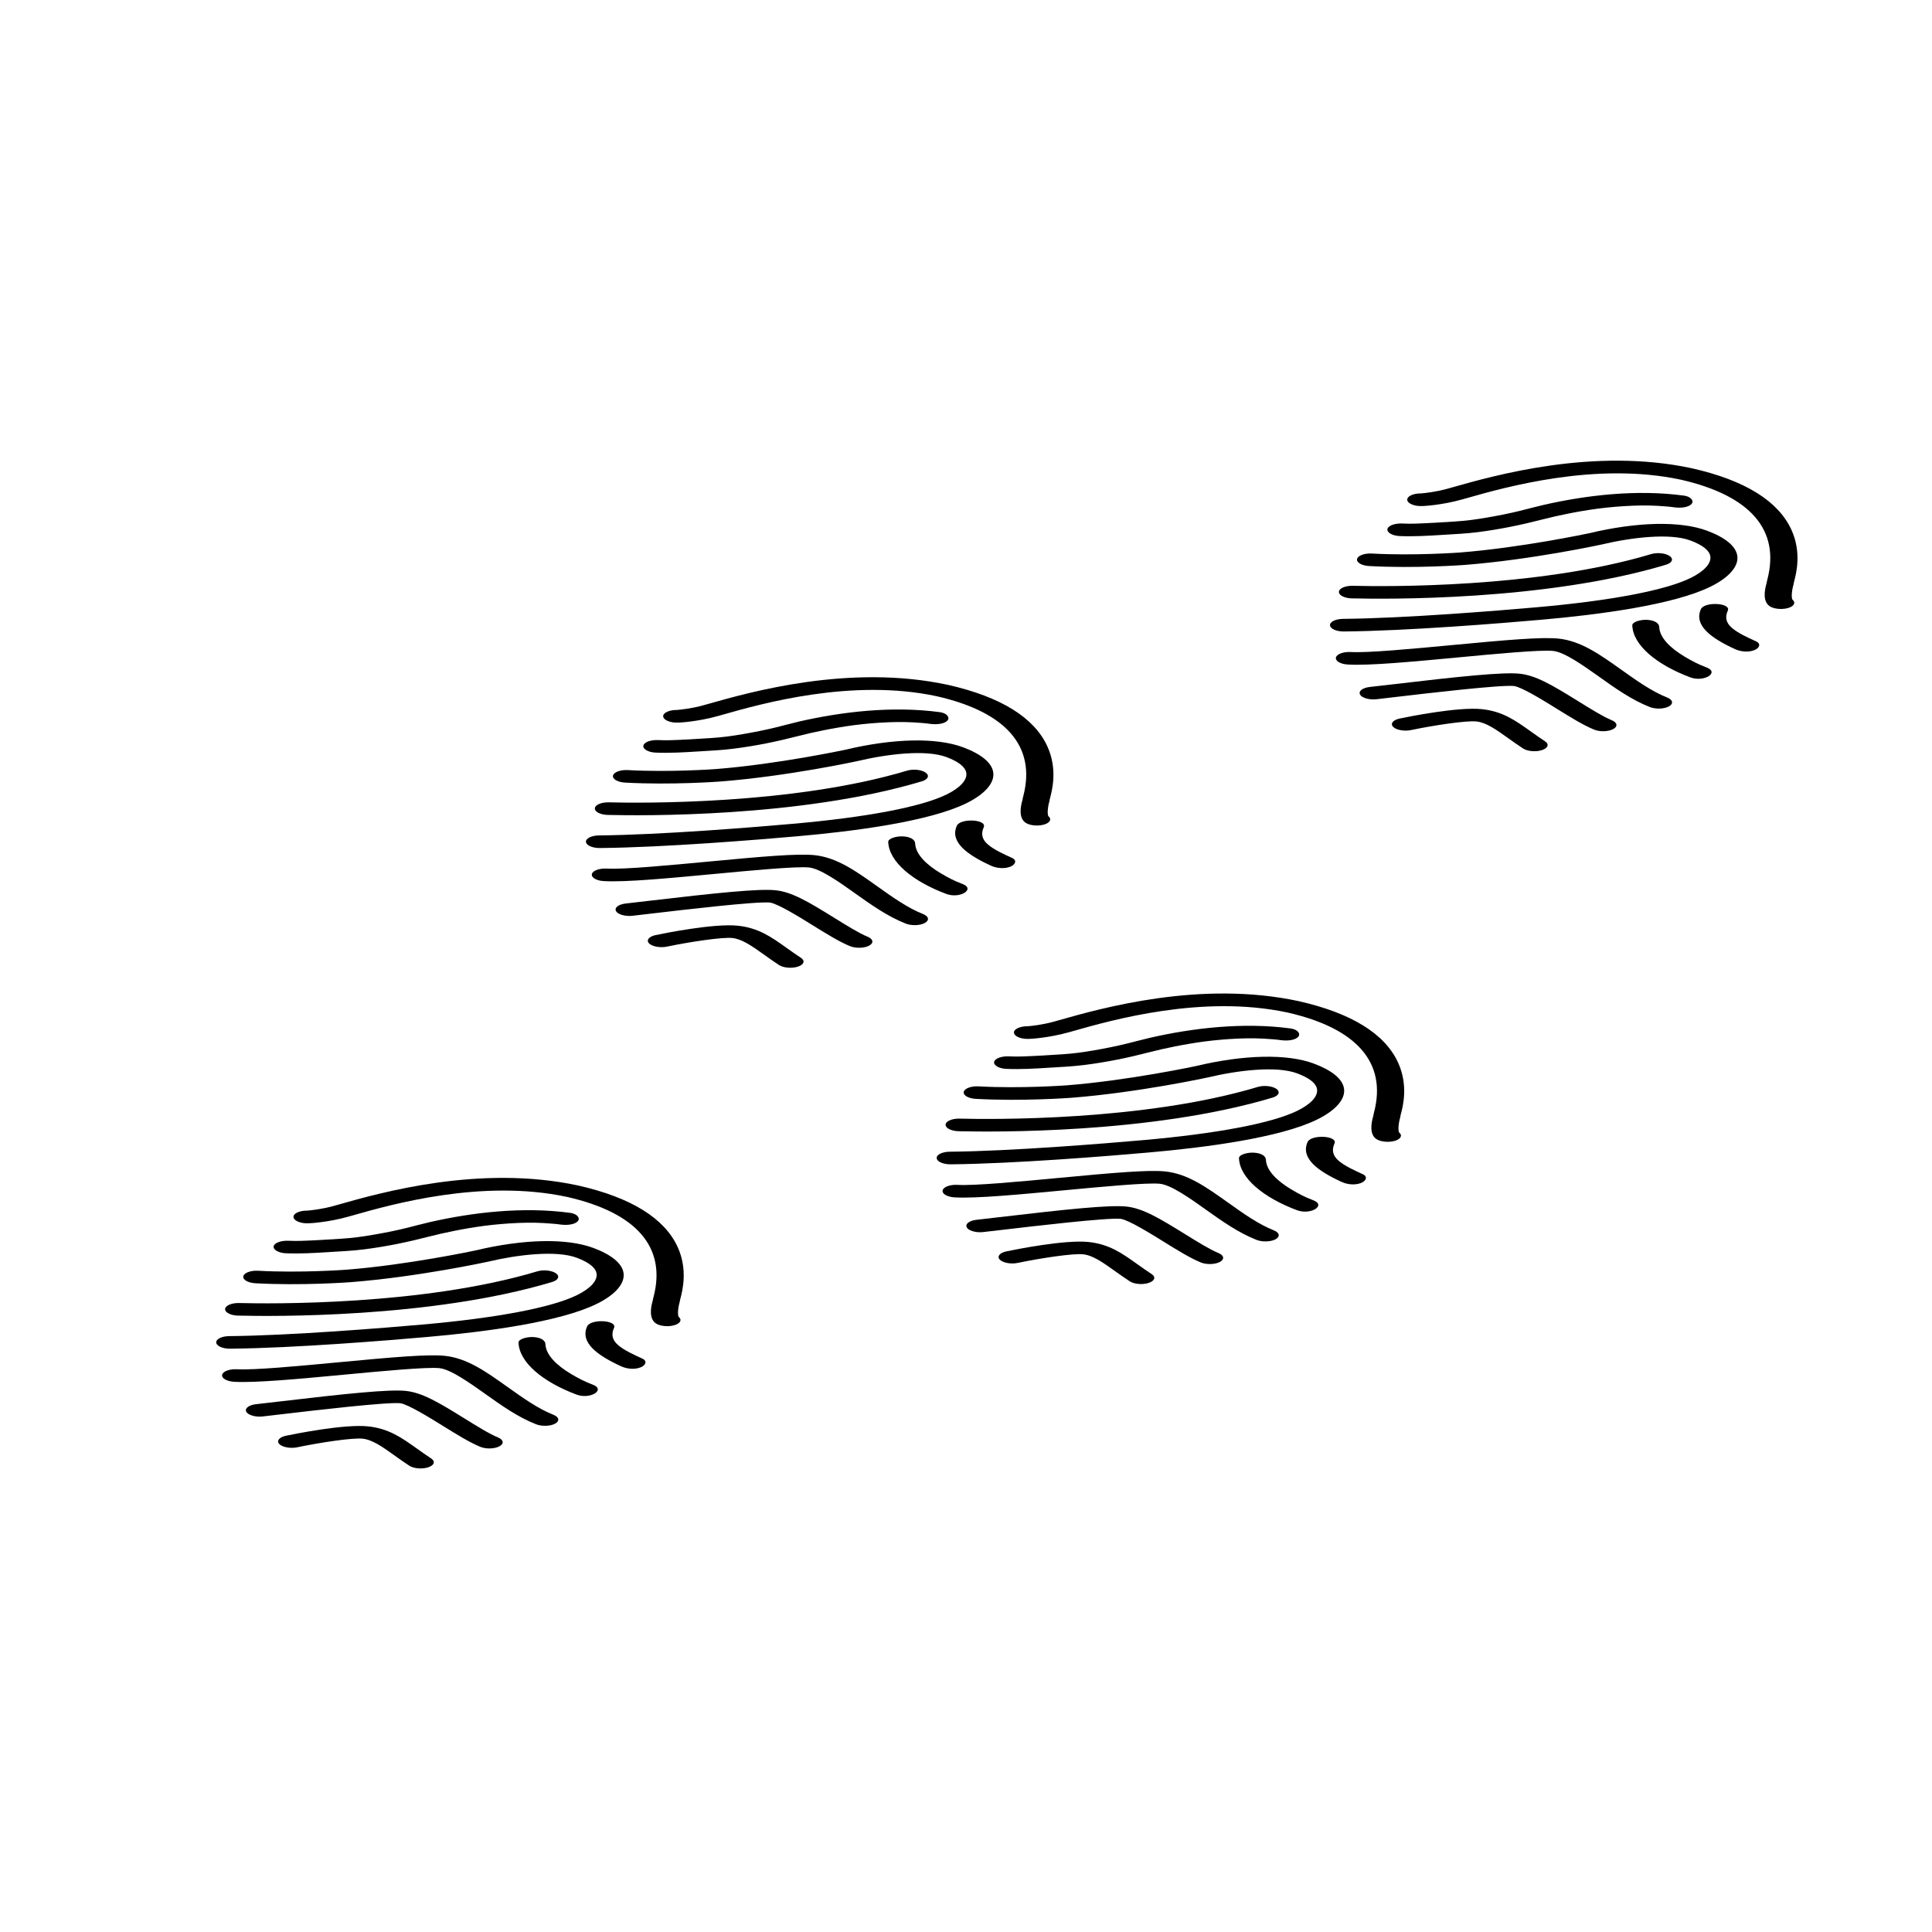
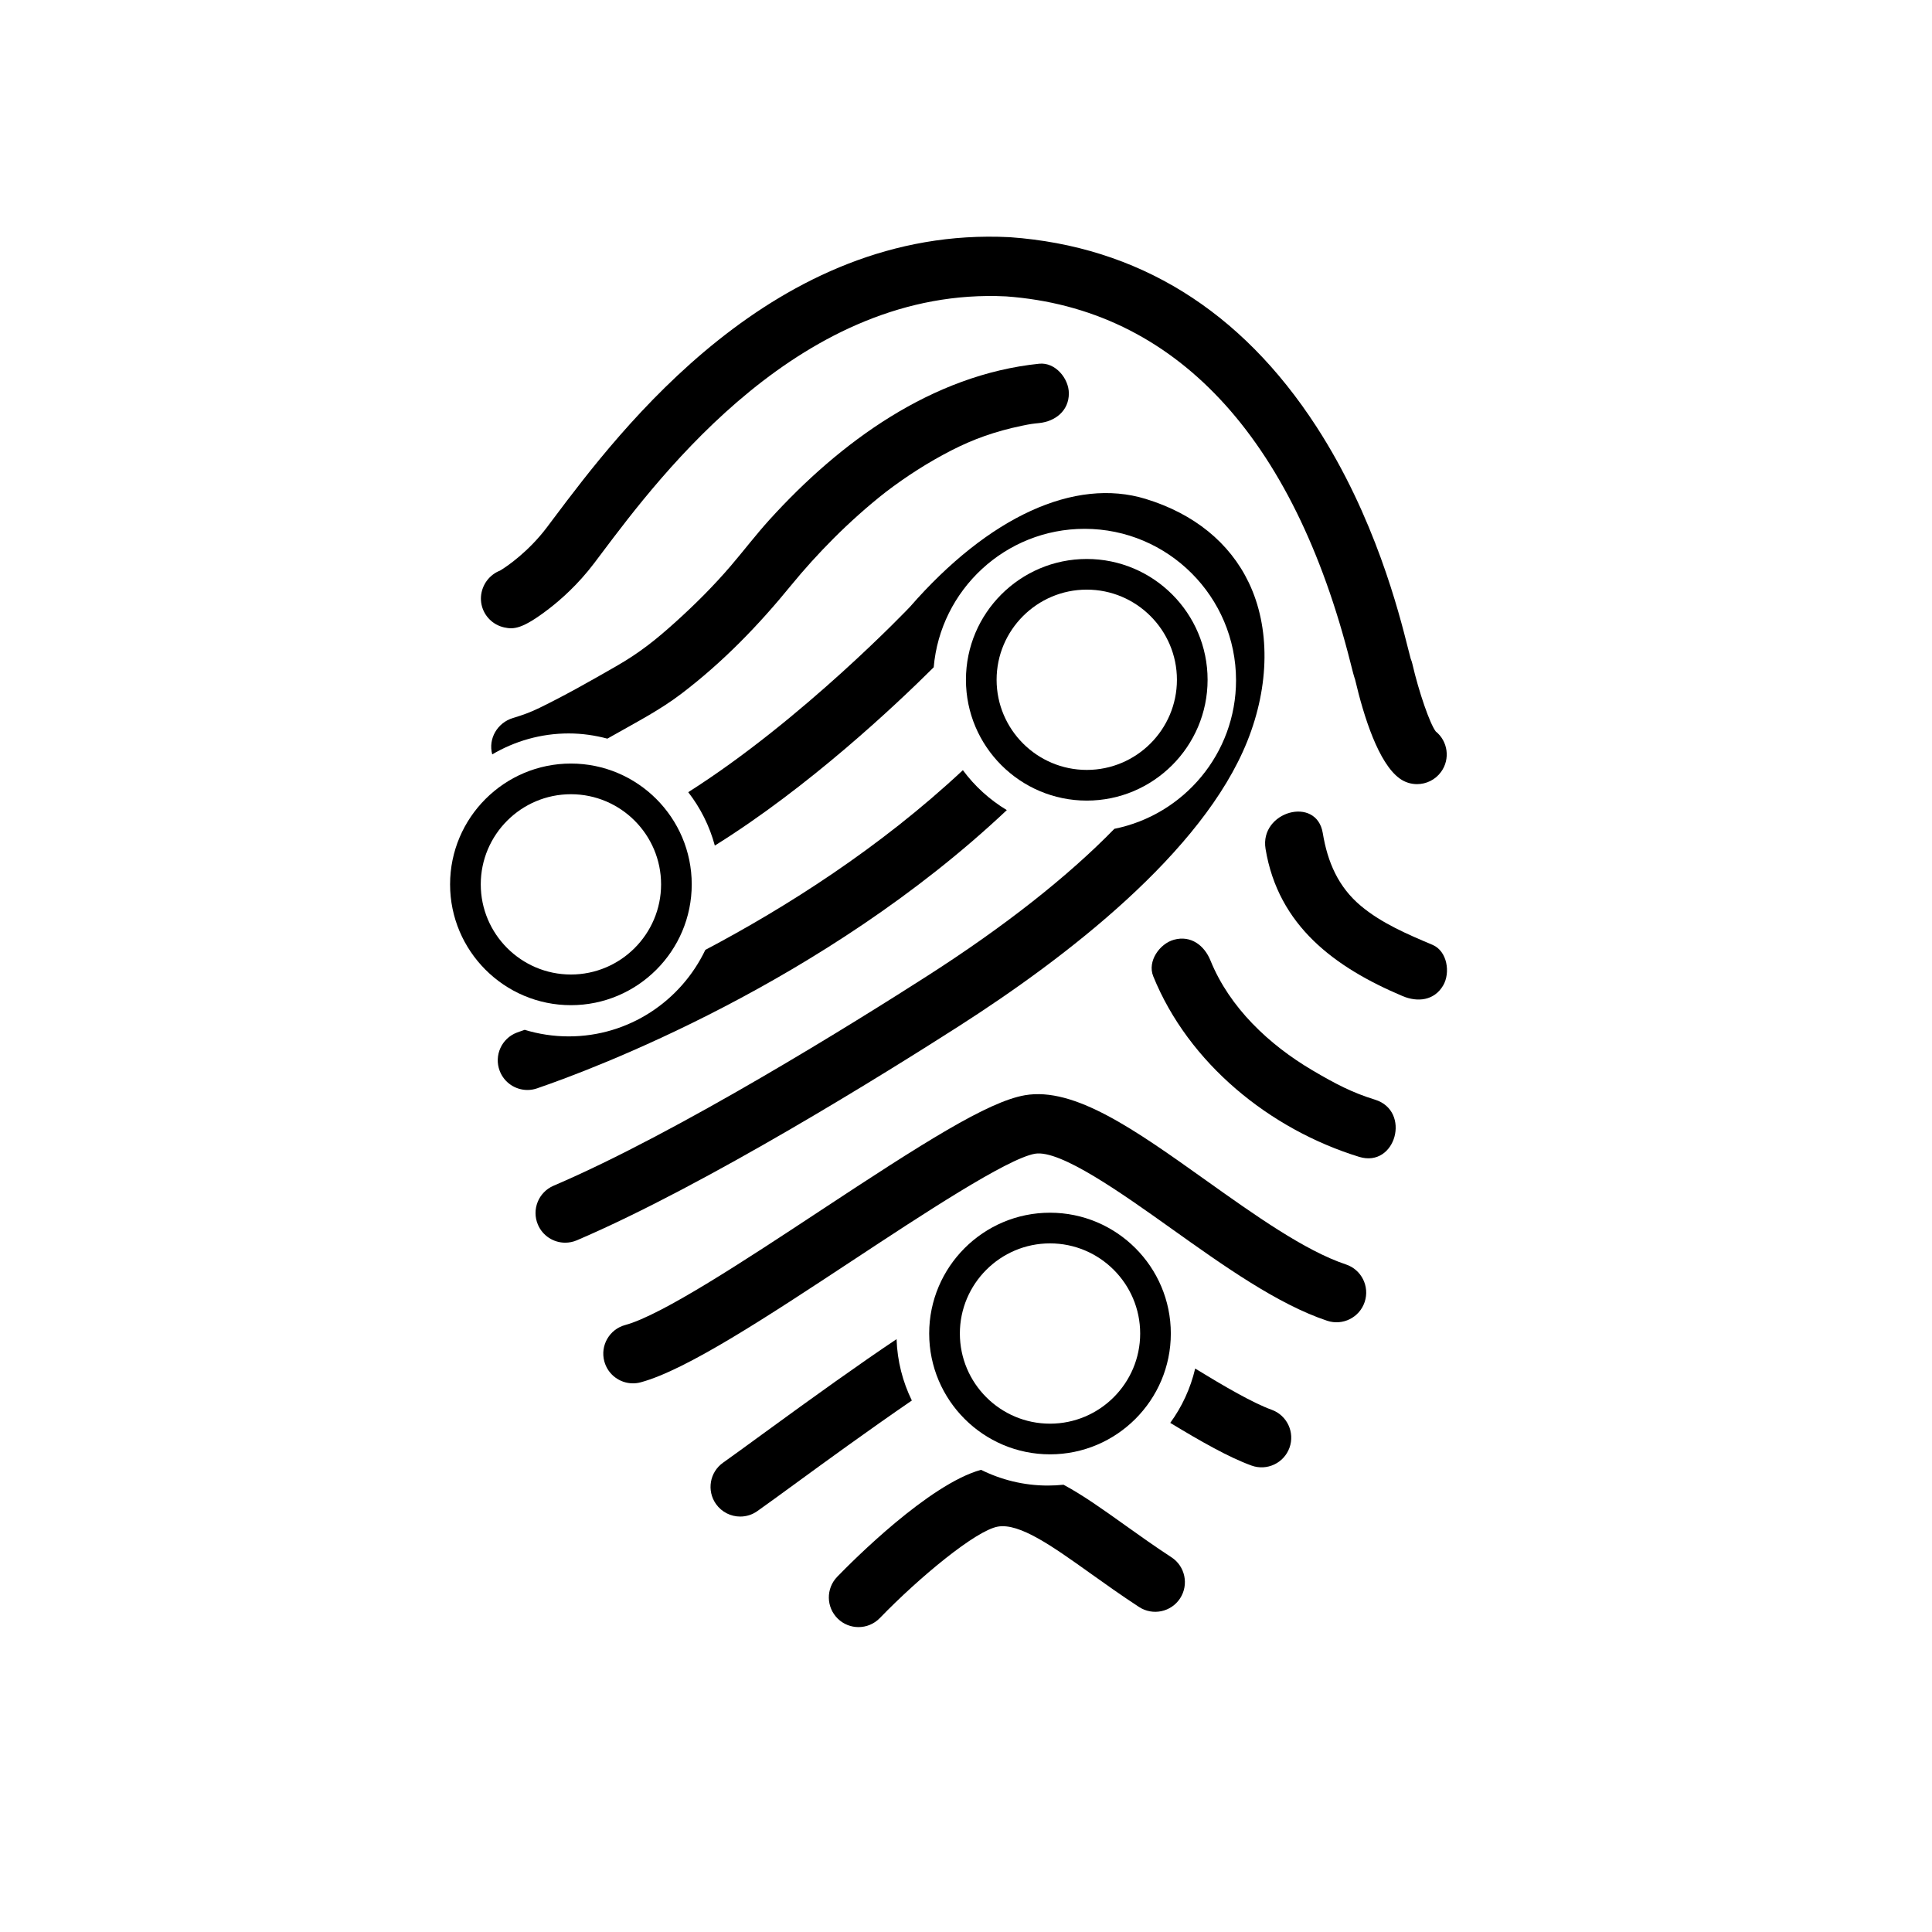
<svg xmlns="http://www.w3.org/2000/svg" version="1.1" id="Layer_1" x="0px" y="0px" width="126px" height="126px" viewBox="0 0 126 126" enable-background="new 0 0 126 126" xml:space="preserve">
  <g>
-     <path d="M37.727,77.32c-0.006-0.002-0.01-0.002-0.018-0.004c-6.398-1.377-12.875,0.461-15.639,1.246l-0.291,0.082   c-0.756,0.213-1.506,0.295-1.756,0.311c-0.078,0-0.158,0.004-0.24,0.014c-0.33,0.043-0.584,0.172-0.635,0.33   s0.102,0.318,0.389,0.408c0.236,0.076,0.477,0.119,1.43-0.006c0.424-0.055,1.07-0.16,1.742-0.352l0.295-0.082   c2.525-0.719,8.439-2.396,13.982-1.207c4.529,1.031,6.48,3.279,5.641,6.506c-0.029,0.109-0.047,0.178-0.051,0.23   c-0.154,0.523-0.24,1.197,0.184,1.502c0.104,0.076,0.254,0.131,0.422,0.162c0.254,0.049,0.551,0.041,0.797-0.033   c0.395-0.115,0.516-0.355,0.283-0.545c-0.08-0.129-0.049-0.594,0.072-0.992c0.006-0.023,0.01-0.047,0.008-0.07   c0.006-0.027,0.021-0.088,0.035-0.141c0.133-0.512,0.486-1.869-0.174-3.334C43.348,79.457,41.17,78.104,37.727,77.32z" />
-     <path d="M38.93,85.029c1.219-0.602,1.85-1.342,1.732-2.029c-0.104-0.613-0.785-1.172-1.967-1.613   c-1.736-0.646-4.541-0.588-7.689,0.164c-0.039,0.008-4.406,0.943-8.443,1.258c-0.029,0.002-2.973,0.219-5.73,0.066   c-0.482-0.027-0.916,0.135-0.965,0.359s0.303,0.43,0.787,0.457c3.002,0.166,6.088-0.061,6.225-0.072   c4.377-0.342,8.904-1.324,8.943-1.334c1.912-0.455,4.436-0.762,5.785-0.26c0.795,0.299,1.232,0.643,1.297,1.025   c0.078,0.459-0.383,0.973-1.266,1.41c-1.645,0.813-5.227,1.496-10.09,1.924c-2.438,0.213-8.547,0.717-12.598,0.754   c-0.488,0.004-0.867,0.191-0.85,0.42c0.014,0.168,0.246,0.313,0.566,0.371c0.107,0.021,0.227,0.031,0.348,0.029   c4.184-0.037,10.408-0.549,12.889-0.768C31.596,86.867,36.506,86.229,38.93,85.029z" />
-     <path d="M28.041,79.701c-0.531,0.121-1.037,0.264-1.561,0.391c-0.684,0.168-1.398,0.311-2.125,0.434   c-0.748,0.129-1.334,0.211-2.133,0.262c-0.848,0.055-1.709,0.109-2.564,0.137c-0.293,0.01-0.535,0.006-0.846-0.006   c-0.479-0.021-0.916,0.133-0.965,0.359c-0.045,0.219,0.313,0.436,0.793,0.457c0.938,0.039,1.867-0.018,2.791-0.076   c0.783-0.049,1.547-0.082,2.309-0.178c1.484-0.189,2.865-0.479,4.205-0.826c0.541-0.139,1.102-0.266,1.672-0.379   c0.311-0.064,0.627-0.121,0.945-0.176c0.166-0.027,0.334-0.053,0.502-0.08c0.084-0.014,0.17-0.025,0.256-0.037   c0.021-0.004,0.189-0.025,0.232-0.033c0.74-0.096,1.502-0.162,2.27-0.193c0.729-0.031,1.42-0.02,2.217,0.049   c0.266,0.021,0.32,0.029,0.512,0.055c0.463,0.063,0.953-0.004,1.141-0.227c0.158-0.191-0.043-0.473-0.508-0.535   C34.09,78.682,30.832,79.068,28.041,79.701z" />
-     <path d="M15.582,85.801c2.023,0.051,12.518,0.182,20.426-2.193c0.406-0.121,0.518-0.375,0.25-0.566   c-0.27-0.191-0.816-0.25-1.223-0.127c-7.459,2.24-17.461,2.115-19.391,2.066c-0.041,0-0.066-0.002-0.076-0.002   c-0.486-0.004-0.883,0.176-0.887,0.402c-0.002,0.176,0.234,0.328,0.568,0.391c0.092,0.018,0.193,0.027,0.297,0.031L15.582,85.801z" />
-     <path d="M36.086,92.266c-0.994-0.391-2.006-1.113-2.986-1.811c-1.42-1.012-2.643-1.885-4.111-2.033   c-1.102-0.109-3.35,0.086-6.922,0.424c-2.574,0.242-5.492,0.518-6.611,0.453c-0.482-0.025-0.918,0.135-0.969,0.359   c-0.041,0.189,0.199,0.363,0.561,0.432c0.07,0.012,0.146,0.021,0.225,0.027c1.402,0.078,4.205-0.186,7.174-0.465   c2.396-0.227,5.379-0.508,6.199-0.426c0.746,0.076,1.986,0.961,2.984,1.67c1.053,0.75,2.139,1.525,3.338,1.994   c0.375,0.146,0.932,0.127,1.242-0.047C36.516,92.672,36.463,92.412,36.086,92.266z" />
-     <path d="M32.479,93.746c-0.572-0.234-1.395-0.746-2.189-1.24c-1.678-1.043-2.762-1.688-3.832-1.795   c-1.086-0.109-3.781,0.164-8.373,0.707c-0.563,0.064-1.049,0.121-1.383,0.16c-0.471,0.051-0.758,0.271-0.639,0.494   c0.074,0.135,0.281,0.238,0.539,0.287c0.164,0.029,0.35,0.039,0.533,0.018c0.348-0.037,0.84-0.096,1.408-0.164   c1.828-0.215,6.684-0.787,7.563-0.699c0.525,0.08,1.938,0.957,2.781,1.48c0.889,0.551,1.729,1.072,2.438,1.365   c0.367,0.152,0.924,0.137,1.242-0.033C32.887,94.158,32.846,93.898,32.479,93.746z" />
-     <path d="M28.125,95.121c-0.346-0.227-0.652-0.445-0.951-0.66c-0.98-0.697-1.826-1.303-3.191-1.439   c-1.535-0.154-4.713,0.486-5.334,0.613c-0.441,0.094-0.633,0.336-0.43,0.545c0.102,0.1,0.277,0.176,0.484,0.213   c0.215,0.041,0.463,0.043,0.688-0.006c1.539-0.32,3.602-0.627,4.25-0.561c0.641,0.064,1.301,0.533,2.063,1.078   c0.293,0.209,0.627,0.447,0.994,0.688c0.285,0.186,0.836,0.232,1.23,0.102C28.322,95.564,28.41,95.307,28.125,95.121z" />
-     <path d="M41.896,88.607c-0.576-0.264-1.174-0.537-1.568-0.869c-0.432-0.363-0.461-0.74-0.283-1.137   c0.229-0.516-1.529-0.607-1.756-0.094c-0.469,1.055,0.658,1.883,2.23,2.604c0.346,0.158,0.828,0.223,1.238,0.072   C42.096,89.061,42.242,88.766,41.896,88.607z" />
-     <path d="M38.648,90.299c-0.545-0.205-0.92-0.404-1.426-0.705c-0.926-0.553-1.623-1.232-1.652-1.939   c-0.008-0.223-0.27-0.428-0.791-0.455c-0.436-0.023-0.973,0.137-0.963,0.361c0.051,1.303,1.6,2.572,3.785,3.391   C38.498,91.287,39.539,90.631,38.648,90.299z" />
-     <path d="M84.713,65.296c-0.004-0.002-0.01-0.003-0.016-0.004c-6.4-1.378-12.875,0.46-15.639,1.245l-0.291,0.082   c-0.756,0.213-1.506,0.294-1.756,0.311c-0.08-0.001-0.16,0.004-0.24,0.015c-0.33,0.041-0.584,0.172-0.635,0.33   c-0.051,0.157,0.1,0.317,0.387,0.408C66.76,67.757,67,67.8,67.955,67.676c0.424-0.056,1.068-0.161,1.742-0.351l0.295-0.083   c2.525-0.718,8.438-2.396,13.982-1.207c4.529,1.03,6.479,3.28,5.639,6.505c-0.027,0.11-0.047,0.178-0.049,0.231   c-0.154,0.524-0.242,1.196,0.182,1.503c0.105,0.075,0.256,0.131,0.422,0.162c0.254,0.048,0.553,0.04,0.799-0.033   c0.395-0.117,0.514-0.357,0.281-0.547c-0.08-0.127-0.047-0.592,0.072-0.99c0.008-0.023,0.01-0.048,0.008-0.071   c0.006-0.028,0.021-0.089,0.035-0.142c0.135-0.512,0.486-1.869-0.174-3.332C90.336,67.431,88.156,66.077,84.713,65.296z" />
-     <path d="M85.918,73.004c1.217-0.603,1.85-1.343,1.732-2.03c-0.105-0.612-0.785-1.17-1.969-1.611   c-1.734-0.647-4.541-0.588-7.688,0.163c-0.039,0.009-4.408,0.942-8.443,1.258c-0.029,0.001-2.973,0.218-5.73,0.066   c-0.484-0.028-0.916,0.134-0.967,0.359c-0.049,0.226,0.303,0.431,0.789,0.456c3,0.167,6.088-0.061,6.223-0.07   c4.377-0.342,8.906-1.325,8.945-1.335c1.91-0.455,4.434-0.763,5.785-0.259c0.795,0.297,1.23,0.642,1.297,1.024   c0.078,0.458-0.385,0.972-1.268,1.409c-1.643,0.813-5.227,1.496-10.09,1.924c-2.438,0.214-8.547,0.717-12.598,0.754   c-0.486,0.005-0.865,0.192-0.848,0.42c0.014,0.169,0.246,0.313,0.564,0.372c0.107,0.021,0.227,0.031,0.35,0.03   c4.184-0.039,10.406-0.55,12.887-0.769C78.584,74.843,83.494,74.204,85.918,73.004z" />
-     <path d="M75.029,67.675c-0.533,0.122-1.037,0.264-1.561,0.391c-0.686,0.168-1.4,0.311-2.127,0.436   c-0.746,0.128-1.334,0.21-2.133,0.261c-0.846,0.055-1.709,0.109-2.563,0.137c-0.293,0.01-0.537,0.006-0.848-0.007   c-0.477-0.021-0.914,0.135-0.963,0.36c-0.047,0.22,0.313,0.436,0.791,0.456c0.938,0.041,1.867-0.018,2.793-0.075   c0.781-0.049,1.545-0.082,2.307-0.179c1.486-0.189,2.867-0.477,4.205-0.824c0.543-0.141,1.102-0.267,1.672-0.381   c0.313-0.063,0.629-0.12,0.947-0.174c0.166-0.028,0.332-0.055,0.5-0.081c0.086-0.013,0.172-0.024,0.258-0.038   c0.021-0.003,0.188-0.025,0.23-0.032c0.742-0.096,1.502-0.162,2.271-0.194c0.727-0.031,1.42-0.018,2.217,0.049   c0.266,0.022,0.32,0.029,0.51,0.056c0.465,0.062,0.955-0.004,1.141-0.228c0.158-0.191-0.043-0.473-0.508-0.535   C81.078,66.657,77.818,67.042,75.029,67.675z" />
-     <path d="M62.568,73.776c2.023,0.05,12.52,0.182,20.428-2.194c0.406-0.122,0.518-0.375,0.25-0.567   c-0.27-0.191-0.816-0.248-1.223-0.126c-7.461,2.241-17.461,2.114-19.391,2.066c-0.043,0-0.068-0.002-0.076-0.002   c-0.486-0.004-0.885,0.176-0.887,0.402c-0.002,0.176,0.234,0.328,0.566,0.391c0.094,0.017,0.193,0.027,0.299,0.03H62.568z" />
-     <path d="M83.074,80.239c-0.994-0.39-2.008-1.111-2.986-1.81c-1.42-1.012-2.645-1.885-4.111-2.032   c-1.102-0.11-3.35,0.086-6.922,0.423c-2.574,0.242-5.494,0.518-6.611,0.454c-0.484-0.027-0.918,0.134-0.969,0.359   c-0.043,0.188,0.197,0.362,0.561,0.43c0.07,0.014,0.146,0.023,0.225,0.027c1.4,0.079,4.205-0.186,7.172-0.465   c2.398-0.227,5.381-0.507,6.201-0.424c0.744,0.074,1.986,0.959,2.984,1.67c1.051,0.749,2.139,1.523,3.336,1.993   c0.377,0.147,0.932,0.127,1.242-0.046C83.504,80.646,83.449,80.387,83.074,80.239z" />
-     <path d="M79.465,81.721c-0.57-0.235-1.393-0.745-2.188-1.239c-1.68-1.043-2.762-1.688-3.834-1.796   c-1.084-0.109-3.779,0.164-8.373,0.706c-0.563,0.066-1.047,0.123-1.383,0.16c-0.471,0.052-0.756,0.273-0.637,0.494   c0.072,0.135,0.279,0.239,0.537,0.287c0.166,0.031,0.35,0.039,0.533,0.019c0.35-0.038,0.84-0.096,1.408-0.163   c1.828-0.215,6.686-0.788,7.563-0.7c0.527,0.08,1.939,0.956,2.781,1.479c0.891,0.552,1.729,1.073,2.438,1.365   c0.367,0.152,0.926,0.138,1.244-0.031C79.873,82.132,79.834,81.873,79.465,81.721z" />
-     <path d="M75.113,83.097c-0.346-0.227-0.654-0.447-0.953-0.66c-0.979-0.699-1.824-1.304-3.189-1.439   c-1.535-0.154-4.713,0.484-5.334,0.613c-0.443,0.093-0.635,0.336-0.43,0.543c0.102,0.101,0.277,0.176,0.482,0.215   c0.217,0.04,0.463,0.041,0.689-0.006c1.539-0.321,3.602-0.627,4.25-0.562c0.641,0.063,1.299,0.534,2.061,1.077   c0.293,0.21,0.627,0.447,0.994,0.688c0.287,0.187,0.838,0.231,1.232,0.102C75.309,83.538,75.398,83.282,75.113,83.097z" />
-     <path d="M88.883,76.582c-0.574-0.263-1.174-0.538-1.566-0.868c-0.432-0.364-0.461-0.741-0.285-1.137   c0.229-0.518-1.527-0.608-1.756-0.096c-0.467,1.055,0.658,1.885,2.23,2.604c0.346,0.158,0.828,0.224,1.24,0.073   C89.084,77.035,89.229,76.741,88.883,76.582z" />
-     <path d="M85.635,78.272c-0.545-0.204-0.92-0.403-1.426-0.705c-0.924-0.553-1.623-1.231-1.65-1.938   c-0.01-0.224-0.271-0.428-0.791-0.455c-0.438-0.024-0.973,0.137-0.965,0.361c0.051,1.304,1.6,2.572,3.785,3.392   C85.486,79.261,86.527,78.606,85.635,78.272z" />
-     <path d="M43.648,47.055c0.236,0.074,0.477,0.117,1.432-0.006c0.424-0.057,1.068-0.16,1.742-0.352l0.295-0.082   c2.525-0.719,8.438-2.396,13.98-1.207c4.529,1.031,6.48,3.279,5.641,6.506c-0.027,0.109-0.047,0.176-0.049,0.23   c-0.154,0.523-0.242,1.195,0.182,1.502c0.105,0.076,0.254,0.131,0.422,0.162c0.254,0.049,0.553,0.041,0.799-0.033   c0.395-0.115,0.514-0.357,0.281-0.547c-0.08-0.127-0.049-0.592,0.072-0.99c0.008-0.023,0.01-0.047,0.008-0.07   c0.006-0.029,0.021-0.088,0.035-0.143c0.133-0.512,0.486-1.869-0.174-3.332c-0.854-1.889-3.033-3.244-6.477-4.025   c-0.004-0.002-0.01-0.002-0.016-0.004c-6.4-1.377-12.875,0.461-15.639,1.246l-0.293,0.082c-0.756,0.213-1.506,0.293-1.756,0.311   c-0.078,0-0.158,0.004-0.24,0.014c-0.328,0.043-0.582,0.172-0.635,0.33C43.211,46.805,43.361,46.965,43.648,47.055z" />
-     <path d="M63.043,52.377c1.217-0.604,1.85-1.344,1.73-2.031c-0.104-0.611-0.785-1.17-1.967-1.611   c-1.734-0.646-4.541-0.588-7.689,0.164c-0.039,0.008-4.406,0.941-8.443,1.258c-0.027,0.002-2.971,0.219-5.73,0.066   c-0.482-0.027-0.916,0.133-0.965,0.359c-0.049,0.225,0.303,0.43,0.787,0.457c3.002,0.166,6.09-0.061,6.225-0.072   c4.377-0.342,8.906-1.324,8.945-1.334c1.91-0.455,4.434-0.764,5.785-0.26c0.795,0.297,1.23,0.643,1.297,1.025   c0.076,0.457-0.385,0.973-1.268,1.408c-1.643,0.814-5.227,1.498-10.09,1.924c-2.438,0.215-8.547,0.717-12.598,0.754   c-0.486,0.006-0.865,0.193-0.848,0.42c0.012,0.17,0.246,0.313,0.564,0.373c0.107,0.021,0.227,0.031,0.35,0.029   c4.184-0.037,10.406-0.549,12.887-0.768C55.709,54.215,60.617,53.576,63.043,52.377z" />
-     <path d="M52.154,47.047c-0.533,0.123-1.037,0.266-1.561,0.393c-0.686,0.168-1.4,0.309-2.127,0.434   c-0.748,0.129-1.334,0.211-2.133,0.262c-0.848,0.055-1.709,0.109-2.563,0.137c-0.295,0.01-0.537,0.006-0.848-0.008   c-0.479-0.021-0.916,0.135-0.963,0.361c-0.047,0.219,0.313,0.436,0.791,0.457c0.938,0.039,1.867-0.018,2.793-0.076   c0.781-0.049,1.545-0.082,2.307-0.18c1.486-0.189,2.867-0.477,4.205-0.824c0.543-0.141,1.102-0.266,1.672-0.379   c0.313-0.064,0.627-0.121,0.947-0.176c0.166-0.027,0.332-0.055,0.5-0.08c0.084-0.014,0.17-0.025,0.256-0.037   c0.023-0.004,0.189-0.027,0.232-0.033c0.742-0.096,1.502-0.162,2.271-0.193c0.727-0.033,1.418-0.02,2.217,0.047   c0.264,0.023,0.318,0.031,0.51,0.057c0.463,0.061,0.955-0.004,1.141-0.229c0.158-0.191-0.043-0.473-0.508-0.535   C58.203,46.029,54.943,46.414,52.154,47.047z" />
-     <path d="M39.693,53.148c2.023,0.051,12.518,0.182,20.428-2.193c0.406-0.123,0.518-0.375,0.248-0.566   c-0.268-0.193-0.814-0.25-1.221-0.127c-7.461,2.24-17.463,2.113-19.391,2.066c-0.043,0-0.068-0.002-0.076-0.002   c-0.488-0.004-0.885,0.176-0.887,0.402c-0.002,0.176,0.232,0.328,0.566,0.391c0.092,0.018,0.193,0.027,0.299,0.029H39.693z" />
-     <path d="M39.16,57.438c0.07,0.012,0.146,0.021,0.225,0.025c1.4,0.08,4.205-0.184,7.172-0.463c2.398-0.227,5.379-0.508,6.201-0.426   c0.744,0.076,1.986,0.959,2.984,1.67c1.051,0.75,2.139,1.523,3.336,1.994c0.377,0.146,0.932,0.127,1.242-0.047   c0.309-0.172,0.254-0.432-0.121-0.58c-0.994-0.389-2.008-1.111-2.988-1.809c-1.418-1.012-2.643-1.885-4.109-2.033   c-1.102-0.109-3.35,0.086-6.922,0.424c-2.576,0.242-5.494,0.518-6.611,0.453c-0.484-0.025-0.918,0.135-0.969,0.359   C38.557,57.195,38.797,57.369,39.16,57.438z" />
-     <path d="M56.68,61.674c0.318-0.168,0.277-0.428-0.09-0.58c-0.57-0.234-1.395-0.746-2.188-1.24c-1.68-1.043-2.764-1.688-3.834-1.795   c-1.084-0.109-3.779,0.164-8.373,0.705c-0.563,0.066-1.049,0.123-1.383,0.16c-0.471,0.053-0.758,0.273-0.637,0.494   c0.072,0.135,0.279,0.24,0.537,0.287c0.166,0.031,0.35,0.041,0.533,0.02c0.348-0.039,0.84-0.096,1.408-0.164   c1.828-0.215,6.686-0.787,7.563-0.699c0.525,0.08,1.939,0.955,2.781,1.479c0.891,0.553,1.729,1.074,2.438,1.365   C55.803,61.857,56.359,61.844,56.68,61.674z" />
-     <path d="M51.285,61.809c-0.979-0.699-1.826-1.303-3.189-1.439c-1.535-0.154-4.715,0.484-5.336,0.613   c-0.441,0.094-0.633,0.336-0.428,0.545c0.1,0.1,0.277,0.174,0.482,0.213c0.215,0.041,0.463,0.043,0.688-0.006   c1.541-0.32,3.604-0.627,4.252-0.561c0.639,0.064,1.299,0.533,2.061,1.076c0.293,0.211,0.627,0.447,0.994,0.689   c0.285,0.186,0.838,0.23,1.232,0.102c0.393-0.129,0.482-0.387,0.197-0.572C51.891,62.242,51.584,62.021,51.285,61.809z" />
-     <path d="M66.008,55.955c-0.574-0.264-1.174-0.537-1.566-0.869c-0.432-0.363-0.461-0.74-0.285-1.137   c0.229-0.518-1.527-0.607-1.756-0.094c-0.469,1.053,0.658,1.883,2.23,2.604c0.346,0.156,0.828,0.223,1.24,0.072   C66.209,56.408,66.354,56.113,66.008,55.955z" />
-     <path d="M62.76,57.646c-0.545-0.205-0.92-0.404-1.426-0.705c-0.926-0.553-1.623-1.232-1.65-1.939   c-0.01-0.223-0.271-0.428-0.793-0.455c-0.436-0.023-0.971,0.137-0.963,0.361c0.051,1.303,1.6,2.572,3.785,3.391   C62.609,58.635,63.65,57.979,62.76,57.646z" />
-     <path d="M92.174,32.932c0.236,0.074,0.477,0.117,1.432-0.006c0.424-0.057,1.068-0.16,1.742-0.352l0.295-0.082   c2.525-0.719,8.438-2.396,13.982-1.207c4.527,1.031,6.479,3.279,5.639,6.506c-0.027,0.109-0.047,0.176-0.049,0.23   c-0.154,0.523-0.242,1.195,0.182,1.502c0.105,0.076,0.254,0.131,0.422,0.162c0.254,0.049,0.553,0.041,0.799-0.033   c0.395-0.115,0.514-0.355,0.281-0.545c-0.08-0.129-0.049-0.594,0.072-0.992c0.008-0.023,0.01-0.047,0.008-0.07   c0.006-0.027,0.021-0.088,0.035-0.141c0.133-0.514,0.486-1.871-0.174-3.334c-0.854-1.889-3.033-3.244-6.477-4.025   c-0.004-0.002-0.01-0.002-0.016-0.004c-6.4-1.377-12.875,0.461-15.639,1.246l-0.293,0.082c-0.756,0.213-1.504,0.293-1.756,0.311   c-0.078,0-0.158,0.004-0.24,0.014c-0.328,0.043-0.582,0.172-0.633,0.33S91.887,32.842,92.174,32.932z" />
-     <path d="M100.541,40.416c3.693-0.324,8.602-0.963,11.027-2.162c1.217-0.602,1.85-1.344,1.73-2.029   c-0.104-0.613-0.785-1.172-1.967-1.613c-1.734-0.646-4.541-0.588-7.689,0.164c-0.039,0.008-4.406,0.941-8.443,1.258   c-0.027,0.002-2.971,0.219-5.73,0.066c-0.482-0.027-0.916,0.133-0.965,0.359c-0.049,0.225,0.303,0.43,0.787,0.457   c3.002,0.166,6.09-0.063,6.225-0.072c4.377-0.342,8.906-1.324,8.945-1.334c1.91-0.455,4.434-0.764,5.785-0.26   c0.795,0.297,1.23,0.643,1.297,1.025c0.076,0.457-0.385,0.973-1.268,1.41c-1.643,0.813-5.227,1.496-10.088,1.922   c-2.439,0.215-8.547,0.717-12.6,0.754c-0.486,0.006-0.865,0.193-0.848,0.42c0.012,0.17,0.246,0.314,0.564,0.373   c0.107,0.021,0.227,0.031,0.35,0.029C91.836,41.146,98.061,40.635,100.541,40.416z" />
-     <path d="M100.68,32.926c-0.533,0.121-1.039,0.264-1.561,0.391c-0.686,0.168-1.4,0.309-2.127,0.434   c-0.748,0.129-1.334,0.211-2.133,0.262c-0.846,0.055-1.709,0.109-2.563,0.137c-0.295,0.01-0.537,0.006-0.848-0.008   c-0.479-0.02-0.916,0.135-0.963,0.361c-0.047,0.219,0.313,0.436,0.791,0.457c0.938,0.039,1.867-0.018,2.793-0.076   c0.781-0.049,1.545-0.082,2.307-0.178c1.484-0.191,2.867-0.479,4.205-0.826c0.543-0.139,1.102-0.266,1.672-0.379   c0.313-0.064,0.627-0.121,0.947-0.176c0.166-0.027,0.332-0.055,0.5-0.08c0.086-0.014,0.172-0.025,0.258-0.037   c0.021-0.004,0.188-0.025,0.23-0.033c0.742-0.096,1.502-0.162,2.271-0.193c0.727-0.033,1.418-0.02,2.217,0.047   c0.264,0.023,0.318,0.031,0.51,0.057c0.465,0.063,0.955-0.004,1.141-0.229c0.158-0.189-0.043-0.473-0.508-0.535   C106.729,31.906,103.469,32.293,100.68,32.926z" />
-     <path d="M88.219,39.025c2.023,0.051,12.518,0.182,20.428-2.193c0.406-0.121,0.518-0.375,0.248-0.566   c-0.268-0.193-0.814-0.25-1.221-0.127c-7.461,2.24-17.461,2.115-19.391,2.066c-0.043,0-0.068-0.002-0.076-0.002   c-0.488-0.004-0.885,0.176-0.887,0.402c-0.002,0.176,0.232,0.328,0.566,0.391c0.092,0.016,0.193,0.027,0.299,0.031L88.219,39.025z" />
-     <path d="M101.627,41.646c-1.104-0.109-3.35,0.086-6.922,0.424c-2.576,0.242-5.494,0.518-6.611,0.453   c-0.484-0.025-0.918,0.135-0.969,0.359c-0.043,0.189,0.197,0.363,0.561,0.432c0.07,0.012,0.146,0.021,0.225,0.025   c1.4,0.08,4.205-0.184,7.172-0.463c2.398-0.227,5.379-0.508,6.201-0.426c0.744,0.076,1.986,0.961,2.984,1.67   c1.051,0.75,2.139,1.525,3.336,1.994c0.377,0.146,0.932,0.127,1.242-0.047c0.309-0.172,0.254-0.432-0.121-0.578   c-0.994-0.391-2.008-1.113-2.988-1.811C104.318,42.668,103.094,41.795,101.627,41.646z" />
-     <path d="M105.205,47.551c0.318-0.168,0.277-0.428-0.09-0.58c-0.57-0.234-1.395-0.746-2.188-1.24   c-1.68-1.043-2.762-1.688-3.834-1.795c-1.084-0.109-3.779,0.164-8.373,0.707c-0.563,0.064-1.047,0.121-1.383,0.158   c-0.471,0.053-0.758,0.273-0.637,0.494c0.072,0.137,0.279,0.24,0.539,0.289c0.164,0.029,0.348,0.037,0.531,0.018   c0.348-0.037,0.84-0.096,1.408-0.164c1.828-0.215,6.684-0.787,7.563-0.699c0.525,0.08,1.939,0.955,2.781,1.48   c0.889,0.551,1.729,1.072,2.438,1.363C104.328,47.736,104.885,47.721,105.205,47.551z" />
-     <path d="M99.811,47.686c-0.979-0.697-1.824-1.303-3.189-1.439c-1.535-0.154-4.715,0.484-5.336,0.613   c-0.441,0.094-0.633,0.336-0.428,0.545c0.1,0.1,0.277,0.176,0.482,0.213c0.215,0.041,0.463,0.043,0.688-0.006   c1.541-0.32,3.604-0.627,4.252-0.561c0.641,0.064,1.299,0.533,2.061,1.078c0.293,0.209,0.627,0.447,0.994,0.688   c0.285,0.186,0.838,0.232,1.232,0.102c0.393-0.129,0.482-0.387,0.197-0.572C100.418,48.119,100.109,47.898,99.811,47.686z" />
-     <path d="M114.533,41.832c-0.574-0.264-1.174-0.537-1.566-0.869c-0.434-0.363-0.463-0.74-0.285-1.137   c0.229-0.516-1.527-0.607-1.756-0.094c-0.467,1.053,0.658,1.883,2.232,2.604c0.344,0.156,0.826,0.223,1.238,0.072   C114.734,42.285,114.879,41.99,114.533,41.832z" />
-     <path d="M110.238,44.176c0.896,0.336,1.938-0.32,1.047-0.652c-0.545-0.205-0.92-0.404-1.426-0.705   c-0.926-0.553-1.623-1.232-1.65-1.939c-0.01-0.223-0.271-0.428-0.793-0.455c-0.436-0.023-0.971,0.137-0.963,0.361   C106.504,42.088,108.053,43.357,110.238,44.176z" />
+     <path d="M32.885,40.919c0.608,0.133,1.171,0.124,2.902-1.206c0.769-0.59,1.904-1.585,2.955-2.973l0.459-0.609   c3.93-5.227,13.131-17.465,26.42-16.801c10.959,0.8,18.727,9.076,22.465,23.936c0.127,0.505,0.205,0.815,0.29,1.053   c0.571,2.43,1.528,5.458,2.909,6.454c0.342,0.248,0.738,0.366,1.131,0.366c0.6,0,1.192-0.279,1.57-0.803   c0.604-0.836,0.443-1.993-0.35-2.634c-0.381-0.494-1.1-2.563-1.527-4.412c-0.025-0.11-0.06-0.217-0.104-0.32   c-0.035-0.126-0.105-0.401-0.168-0.648c-0.592-2.355-2.166-8.612-5.982-14.496c-4.928-7.598-11.648-11.755-19.977-12.356   c-0.014-0.001-0.027-0.001-0.041-0.002c-15.352-0.783-25.428,12.617-29.73,18.339l-0.452,0.601   c-1.178,1.557-2.569,2.526-3.048,2.807c-0.163,0.063-0.319,0.15-0.465,0.261c-0.602,0.457-0.896,1.234-0.734,1.971   C31.57,40.182,32.148,40.758,32.885,40.919z" />
+     <path d="M81.346,48.34c1.461-3.648,1.496-7.417,0.098-10.34c-1.248-2.607-3.574-4.497-6.727-5.462   c-4.627-1.416-10.235,1.154-15.373,7.041c-0.064,0.07-7.004,7.359-14.459,12.085c0.793,1.021,1.389,2.2,1.734,3.482   c6.121-3.813,11.775-9.139,14.275-11.627c0.434-5.051,4.676-9.03,9.837-9.03c5.448,0,9.88,4.432,9.88,9.879   c0,4.781-3.415,8.778-7.934,9.685c-3.023,3.1-7.151,6.36-12.209,9.599C55.867,66.6,44.282,73.833,36.1,77.331   c-0.982,0.42-1.438,1.557-1.018,2.54c0.313,0.734,1.028,1.174,1.779,1.174c0.254,0,0.512-0.05,0.76-0.156   c8.449-3.612,20.252-10.979,24.935-13.978C69.523,62.45,78.438,55.605,81.346,48.34z" />
+     <path d="M50.185,33.894c-0.878,0.968-1.667,2.006-2.515,2.998c-1.111,1.3-2.327,2.514-3.596,3.659   c-1.305,1.178-2.359,2.021-3.898,2.904c-1.633,0.937-3.295,1.884-4.986,2.707c-0.582,0.284-1.082,0.468-1.736,0.665   c-1.006,0.302-1.631,1.339-1.352,2.372c1.465-0.862,3.167-1.366,4.987-1.366c0.873,0,1.716,0.125,2.522,0.339   c0.143-0.081,0.286-0.16,0.429-0.241c1.509-0.858,3.007-1.63,4.394-2.685c2.702-2.055,5.027-4.455,7.166-7.08   c0.867-1.063,1.793-2.076,2.76-3.048c0.529-0.531,1.074-1.043,1.633-1.543c0.289-0.26,0.585-0.514,0.883-0.765   c0.151-0.127,0.305-0.252,0.458-0.377c0.04-0.033,0.341-0.27,0.418-0.332c1.347-1.032,2.782-1.95,4.292-2.725   c1.427-0.733,2.859-1.247,4.596-1.608c0.575-0.12,0.701-0.133,1.132-0.177c1.049-0.109,1.936-0.798,1.936-1.935   c0-0.973-0.884-2.044-1.936-1.935C60.776,24.443,54.795,28.816,50.185,33.894z" />
+     <path d="M35.126,70.944c3.442-1.182,18.544-6.807,30.536-18.111c-1.119-0.673-2.092-1.559-2.866-2.604   c-5.434,5.08-11.541,8.945-16.796,11.72c-1.59,3.33-4.98,5.642-8.911,5.642c-0.999,0-1.962-0.152-2.87-0.428   c-0.125,0.044-0.246,0.086-0.35,0.122c-0.086,0.029-0.139,0.048-0.156,0.056c-1,0.378-1.504,1.495-1.125,2.495   c0.293,0.774,1.029,1.25,1.811,1.25c0.219,0,0.441-0.038,0.66-0.117L35.126,70.944z" />
+     <path d="M87.777,82.463c-2.682-0.894-5.963-3.231-9.137-5.491c-4.596-3.274-8.563-6.102-11.798-5.544   c-2.43,0.42-6.675,3.132-13.376,7.55c-4.83,3.185-10.307,6.794-12.688,7.435c-1.033,0.278-1.645,1.34-1.366,2.372   c0.233,0.864,1.014,1.433,1.867,1.433c0.167,0,0.336-0.021,0.504-0.067c2.985-0.804,8.245-4.271,13.813-7.941   c4.498-2.965,10.095-6.655,11.903-6.967c1.644-0.28,5.664,2.581,8.896,4.883c3.404,2.425,6.926,4.933,10.158,6.01   c1.014,0.339,2.109-0.21,2.447-1.223C89.339,83.896,88.791,82.8,87.777,82.463z" />
+     <path d="M82.934,91.941c-1.229-0.444-3.065-1.513-4.988-2.687c-0.305,1.298-0.863,2.496-1.625,3.542   c1.994,1.209,3.834,2.254,5.299,2.784c1.003,0.364,2.113-0.157,2.477-1.162C84.459,93.414,83.939,92.304,82.934,91.941z" />
+     <path d="M58.472,87.336c-2.378,1.591-5.278,3.663-8.771,6.213c-1.033,0.753-1.924,1.404-2.543,1.842   c-0.873,0.616-1.08,1.824-0.464,2.696c0.378,0.534,0.976,0.819,1.582,0.819c0.386,0,0.776-0.115,1.114-0.355   c0.644-0.454,1.547-1.113,2.592-1.876c1.649-1.204,4.641-3.387,7.486-5.337C58.873,90.121,58.52,88.768,58.472,87.336z" />
+     <path d="M76.398,101.561c-1.088-0.71-2.086-1.423-3.053-2.112c-1.391-0.993-2.699-1.927-3.984-2.619   c-0.338,0.035-0.68,0.054-1.027,0.054c-1.564,0-3.039-0.375-4.355-1.026c-3.395,0.936-8.377,5.941-9.379,6.976   c-0.744,0.768-0.724,1.993,0.044,2.736c0.376,0.364,0.86,0.545,1.346,0.545c0.505,0,1.011-0.197,1.39-0.589   c2.592-2.677,6.273-5.718,7.702-5.965c1.413-0.242,3.548,1.277,6.017,3.039c0.952,0.679,2.031,1.449,3.186,2.203   c0.895,0.584,2.094,0.332,2.678-0.563C77.545,103.344,77.293,102.145,76.398,101.561z" />
+     <path d="M93.425,61.62c-1.613-0.681-3.299-1.397-4.657-2.527c-1.494-1.243-2.189-2.876-2.5-4.761   c-0.405-2.458-4.134-1.412-3.732,1.029c0.828,5.02,4.523,7.736,8.937,9.601c0.972,0.411,2.063,0.303,2.647-0.694   C94.6,63.447,94.396,62.031,93.425,61.62z" />
+     <path d="M89.67,71.716c-1.453-0.447-2.557-1.015-4.094-1.923c-2.816-1.664-5.385-4.076-6.634-7.155   c-0.396-0.976-1.272-1.656-2.38-1.351c-0.928,0.255-1.748,1.401-1.352,2.38c2.306,5.686,7.6,9.984,13.43,11.78   C91.032,76.184,92.047,72.449,89.67,71.716z" />
+     <path d="M45.113,57.676c0-4.345-3.535-7.879-7.88-7.879s-7.88,3.535-7.88,7.879s3.535,7.879,7.88,7.879   S45.113,62.021,45.113,57.676z M31.354,57.676c0-3.242,2.639-5.879,5.88-5.879s5.88,2.638,5.88,5.879s-2.639,5.879-5.88,5.879   S31.354,60.918,31.354,57.676z" />
+     <path d="M70.876,52.213c4.345,0,7.88-3.535,7.88-7.879s-3.535-7.879-7.88-7.879s-7.88,3.535-7.88,7.879   S66.531,52.213,70.876,52.213z M70.876,38.454c3.241,0,5.88,2.638,5.88,5.879s-2.639,5.879-5.88,5.879s-5.88-2.638-5.88-5.879   S67.635,38.454,70.876,38.454z" />
+     <path d="M76.358,86.969c0-4.345-3.534-7.879-7.88-7.879c-4.344,0-7.879,3.535-7.879,7.879s3.535,7.879,7.879,7.879   C72.824,94.849,76.358,91.314,76.358,86.969z M62.6,86.969c0-3.242,2.638-5.879,5.879-5.879c3.242,0,5.88,2.638,5.88,5.879   s-2.638,5.879-5.88,5.879C65.237,92.849,62.6,90.211,62.6,86.969z" />
  </g>
</svg>
